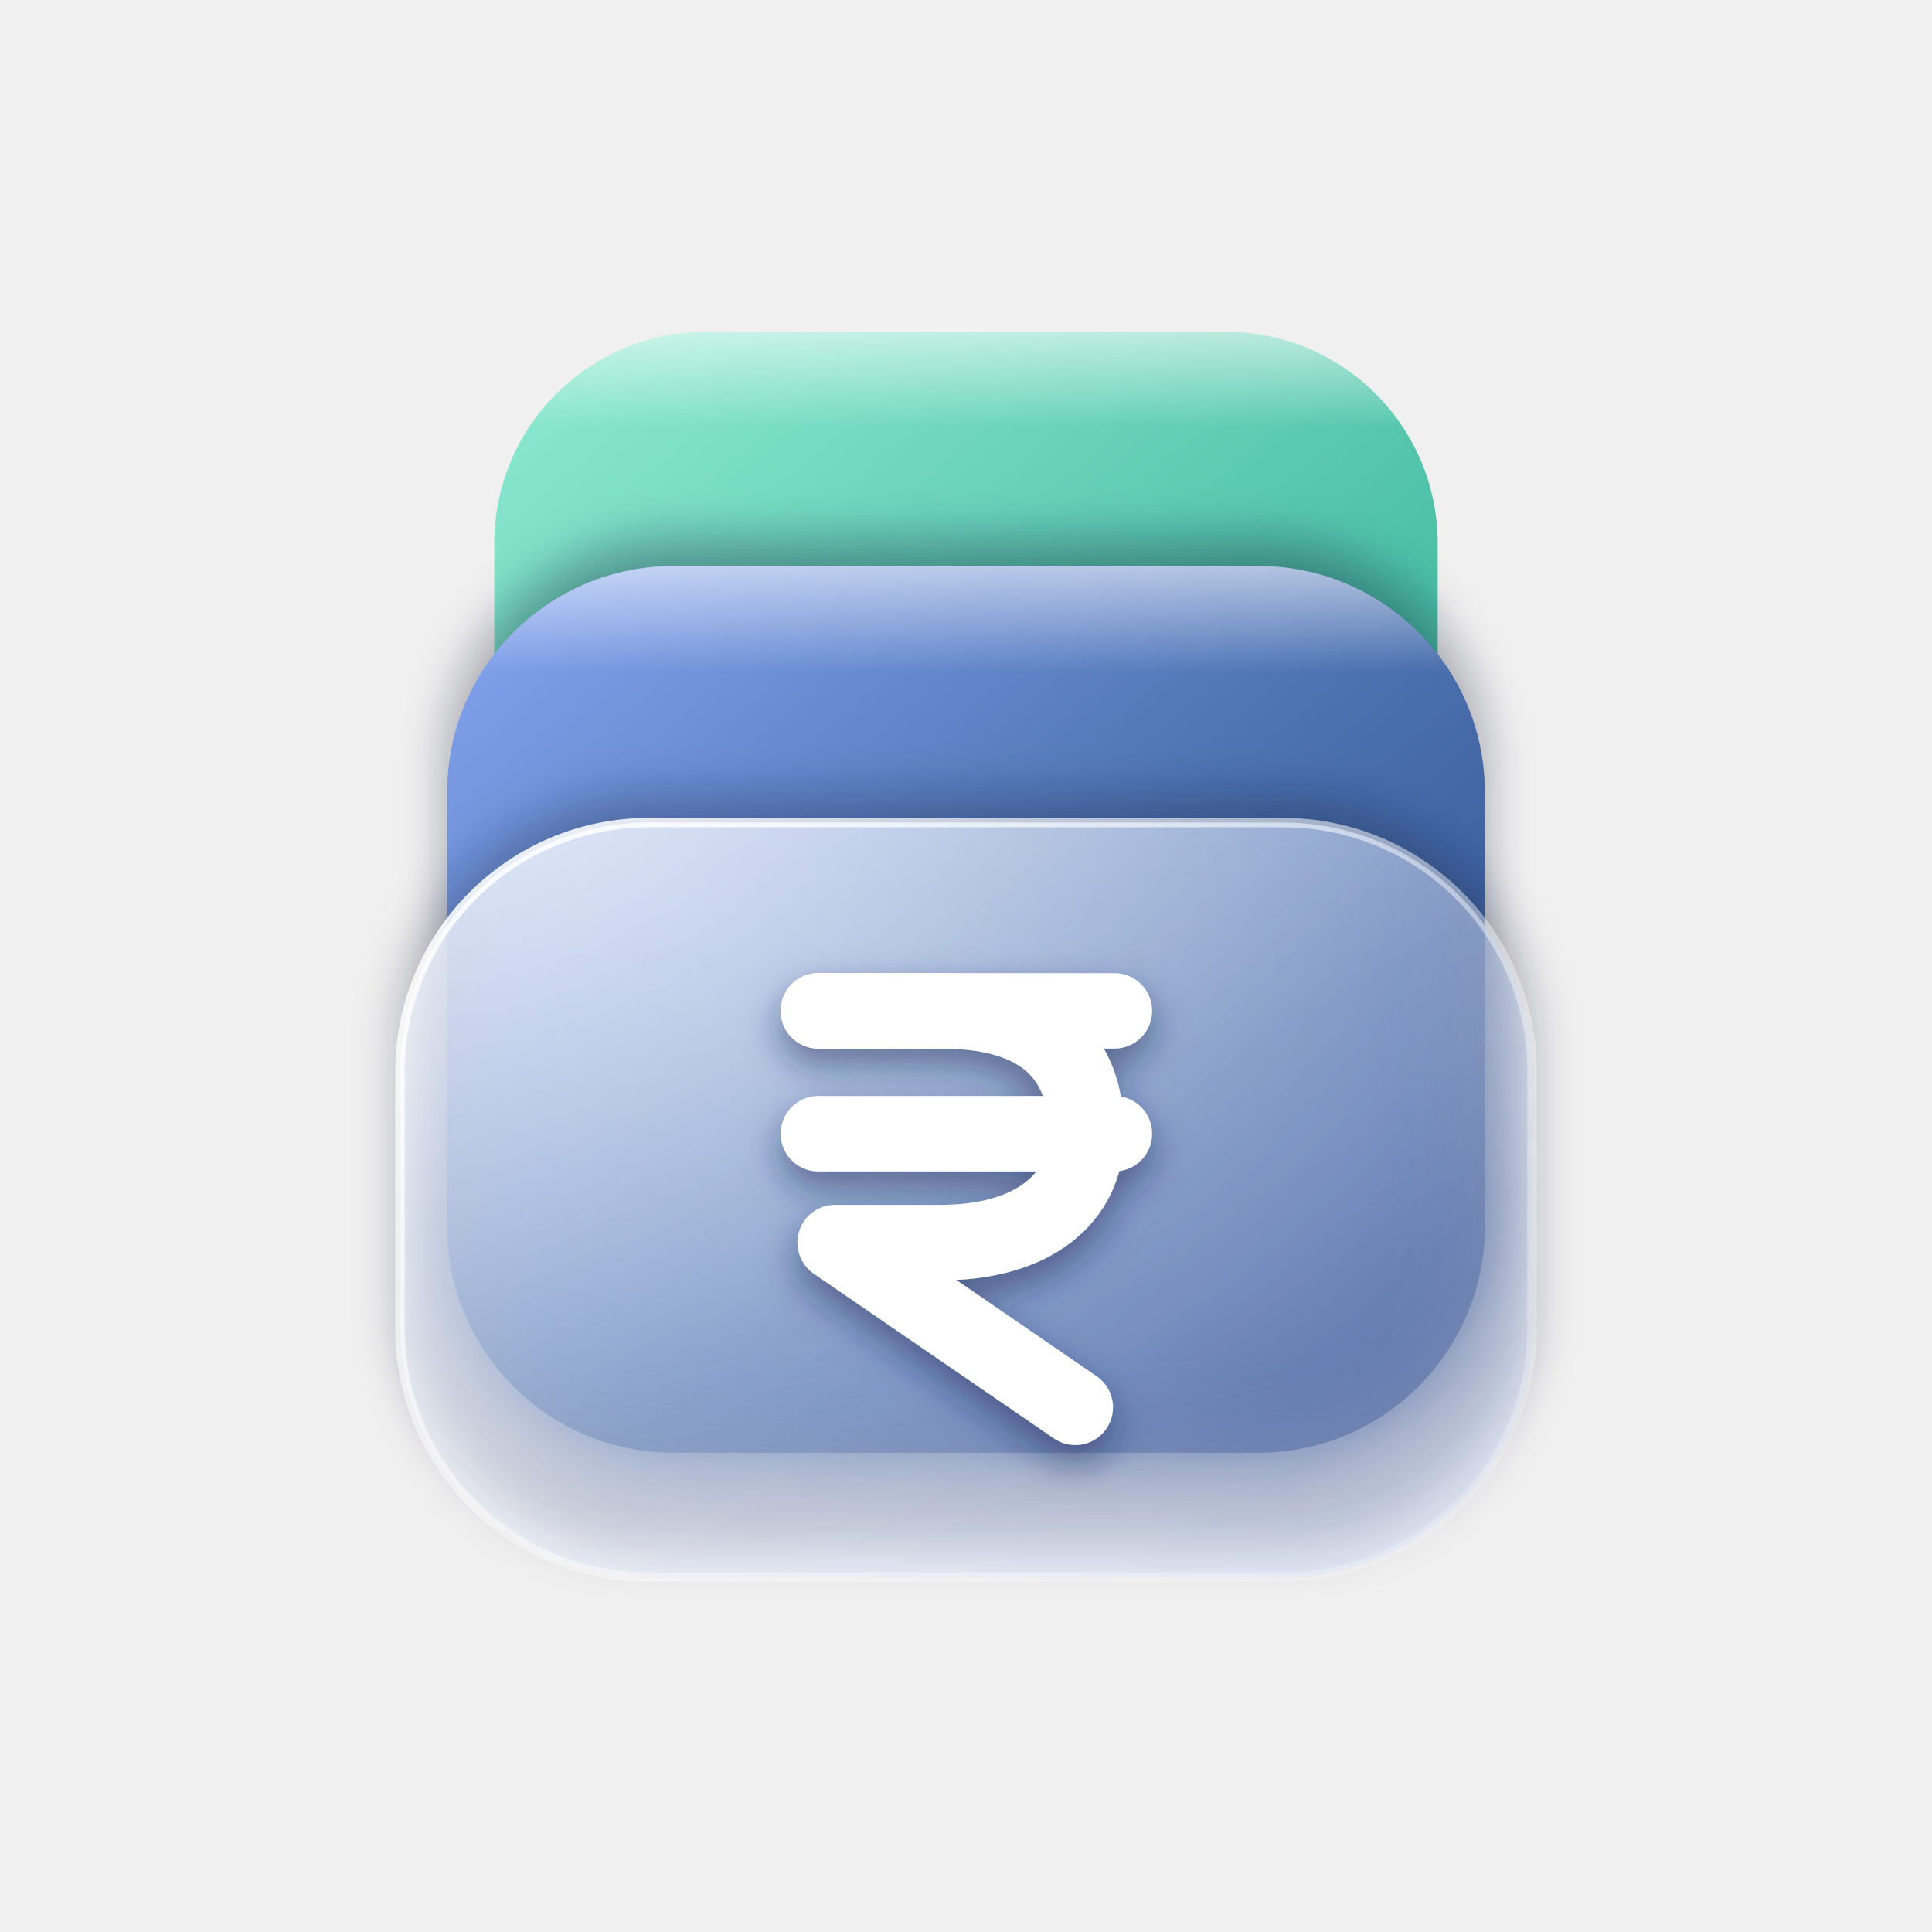
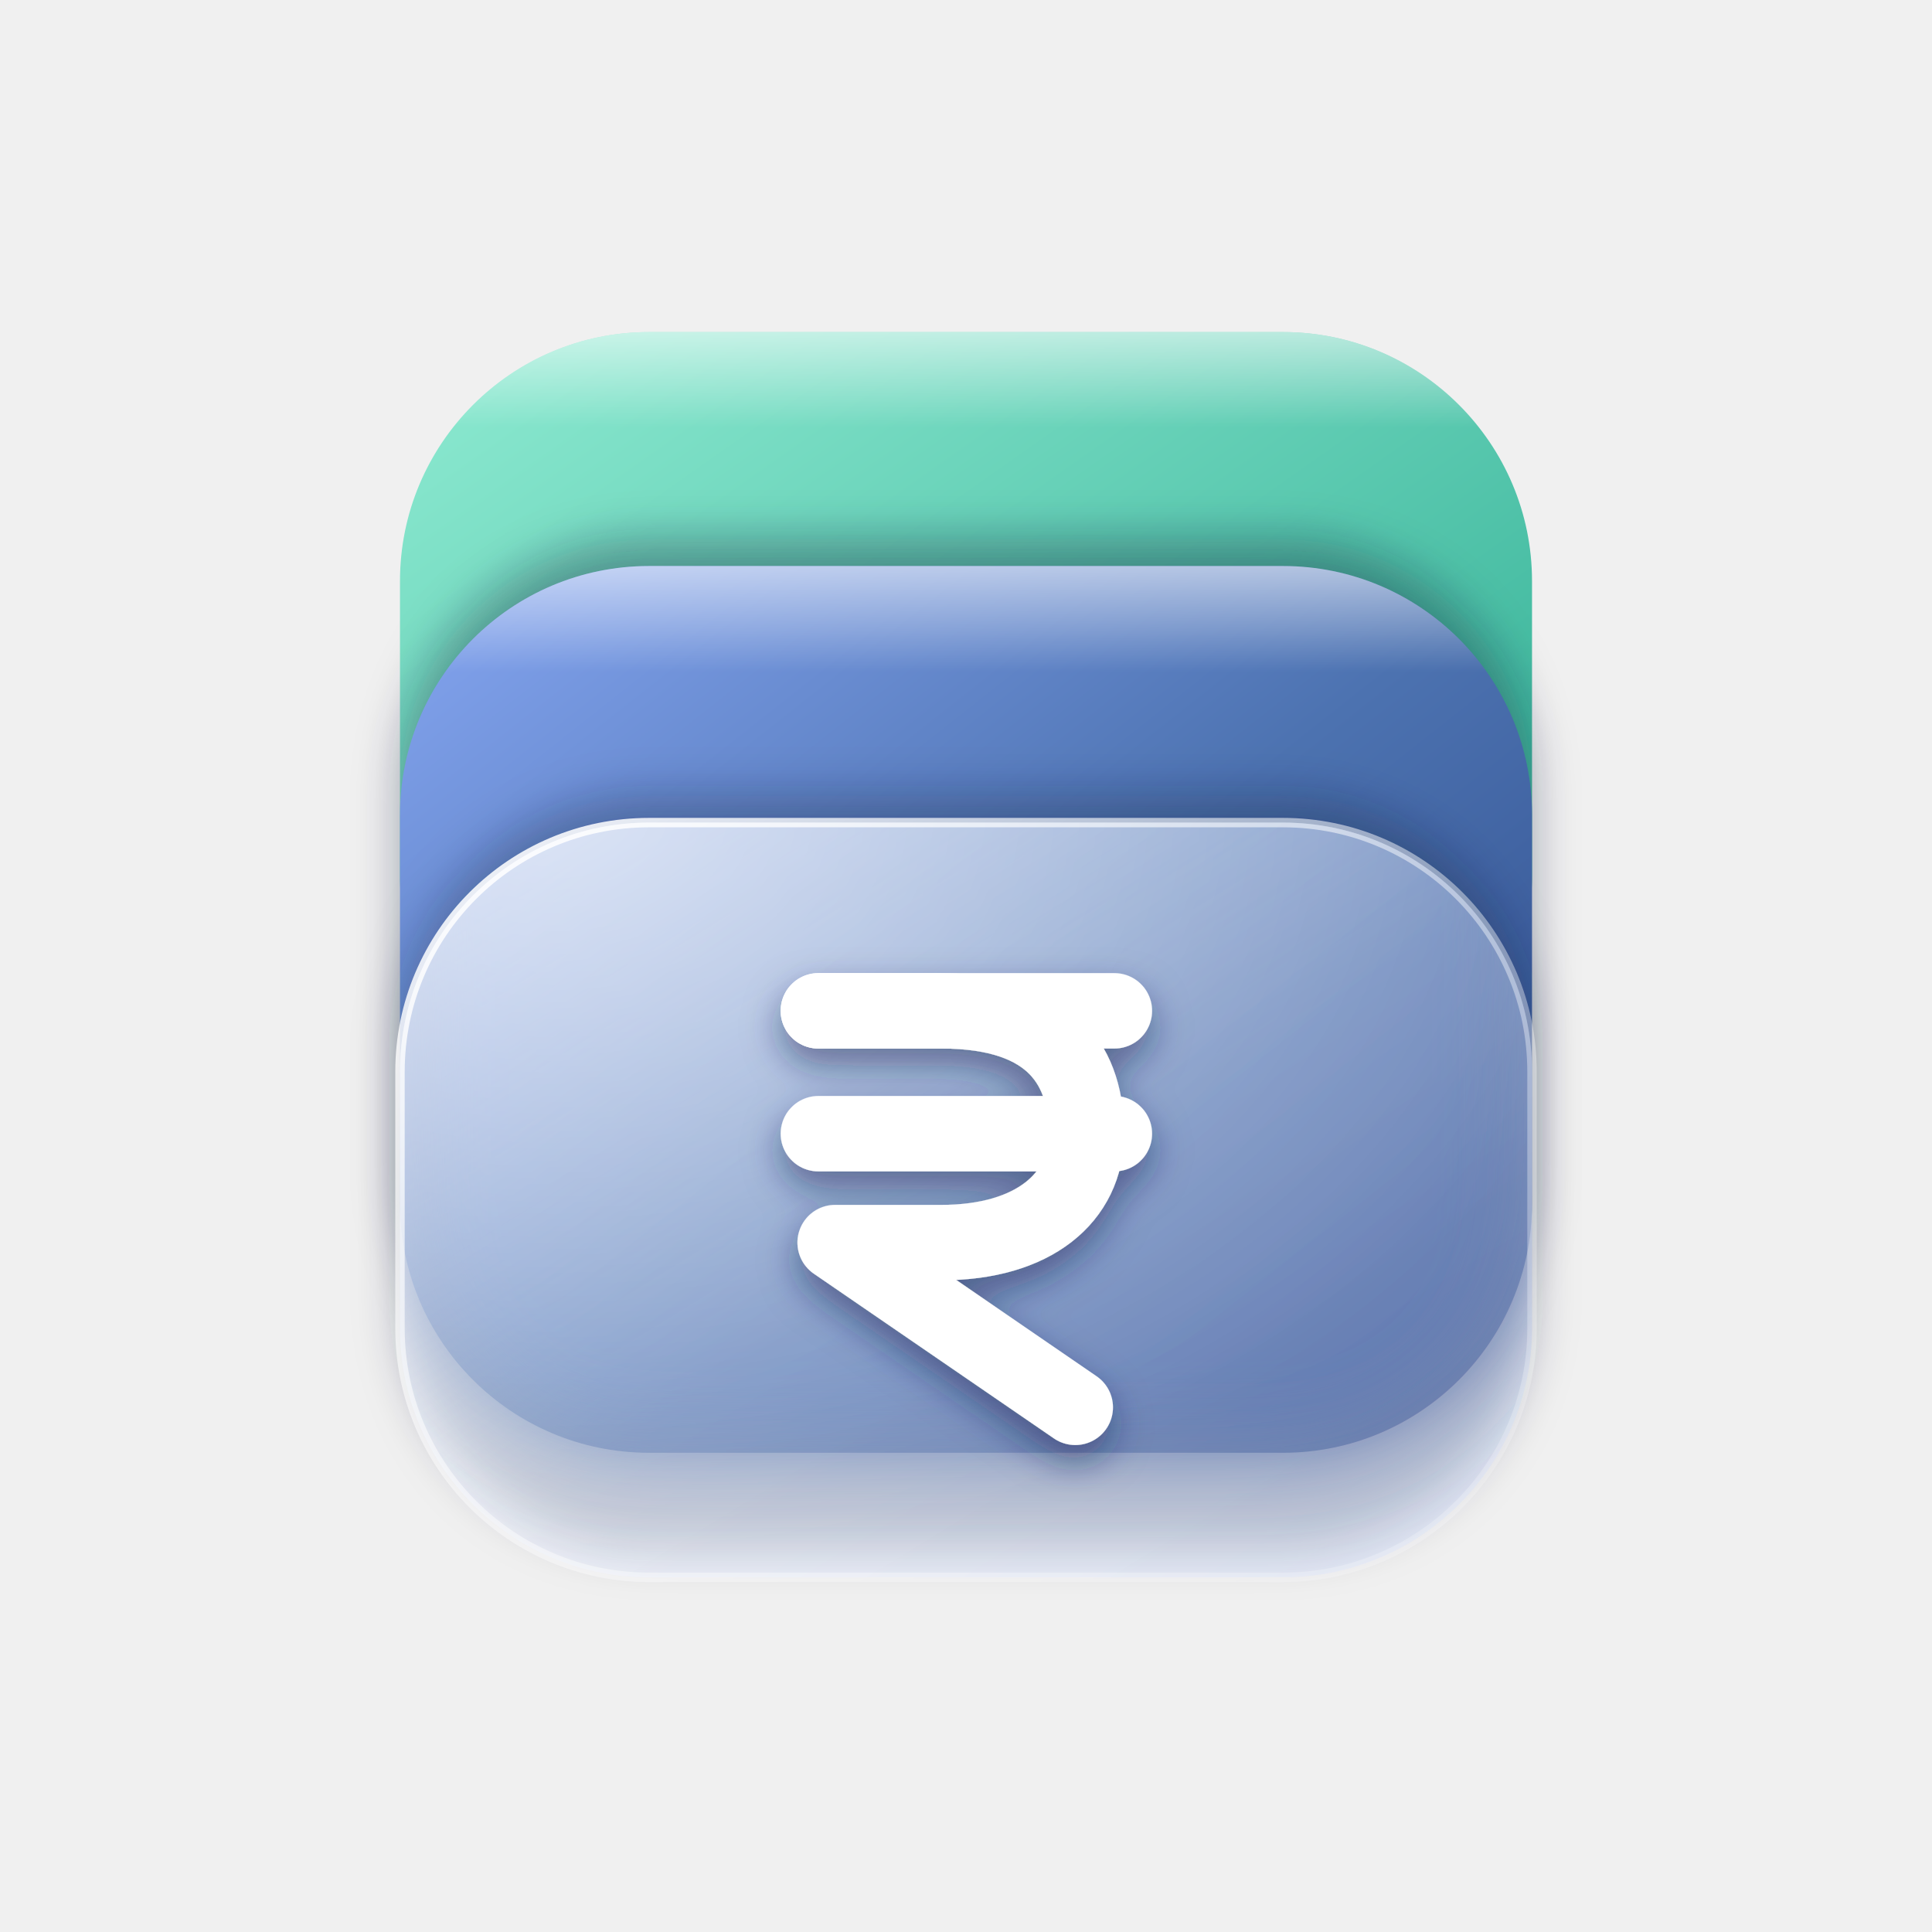
<svg xmlns="http://www.w3.org/2000/svg" viewBox="0 0 1024 1024" width="1024" height="1024">
  <defs>
    <linearGradient id="back" x1="0" y1="0" x2="1" y2="1">
      <stop offset="0" stop-color="#8FEBD2" />
      <stop offset="1" stop-color="#27A88E" />
    </linearGradient>
    <linearGradient id="blue" x1="0" y1="0" x2="1" y2="1">
      <stop offset="0" stop-color="#86A6F2" />
      <stop offset="0.5" stop-color="#4C72B0" />
      <stop offset="1" stop-color="#2A4687" />
    </linearGradient>
    <linearGradient id="topLight" x1="0" y1="0" x2="0" y2="1">
      <stop offset="0" stop-color="#FFFFFF" stop-opacity="0.55" />
      <stop offset="0.12" stop-color="#FFFFFF" stop-opacity="0" />
    </linearGradient>
    <linearGradient id="glassFill" x1="0" y1="0" x2="0.9" y2="1">
      <stop offset="0" stop-color="#FFFFFF" stop-opacity="0.62" />
      <stop offset="0.55" stop-color="#E6EDFF" stop-opacity="0.32" />
      <stop offset="1" stop-color="#B7C8F3" stop-opacity="0.34" />
    </linearGradient>
    <linearGradient id="glassEdge" x1="0" y1="0" x2="1" y2="1">
      <stop offset="0" stop-color="#FFFFFF" stop-opacity="0.95" />
      <stop offset="0.5" stop-color="#FFFFFF" stop-opacity="0.45" />
      <stop offset="1" stop-color="#FFFFFF" stop-opacity="0.18" />
    </linearGradient>
    <radialGradient id="sheen" cx="0.2" cy="0.1" r="0.8">
      <stop offset="0" stop-color="#FFFFFF" stop-opacity="0.5" />
      <stop offset="1" stop-color="#FFFFFF" stop-opacity="0" />
    </radialGradient>
    <filter id="frost" x="-20%" y="-20%" width="140%" height="140%">
      <feGaussianBlur stdDeviation="24" />
    </filter>
    <filter id="contact" x="-20%" y="-30%" width="140%" height="160%">
      <feGaussianBlur stdDeviation="12" />
    </filter>
    <filter id="glyphShadow" x="-40%" y="-40%" width="180%" height="180%">
      <feDropShadow dx="0" dy="12" stdDeviation="13" flood-color="#132352" flood-opacity="0.5" />
    </filter>
-     <rect id="backCard" x="262" y="176" width="500" height="420" rx="112" />
-     <rect id="midCard" x="237" y="300" width="550" height="470" rx="120" />
+     <rect id="backCard" x="212" y="176" width="600" height="420" rx="132" />
+     <rect id="midCard" x="212" y="300" width="600" height="470" rx="132" />
    <rect id="glassCard" x="212" y="436" width="600" height="400" rx="132" />
    <clipPath id="glassClip">
      <use href="#glassCard" />
    </clipPath>
    <g id="behindGlass">
      <use href="#backCard" fill="url(#back)" />
      <use href="#midCard" fill="url(#blue)" />
    </g>
  </defs>
  <use href="#backCard" fill="url(#back)" />
  <use href="#backCard" fill="url(#topLight)" />
  <use href="#midCard" transform="translate(0 -14)" fill="#0A1230" opacity="0.35" filter="url(#contact)" />
  <use href="#midCard" fill="url(#blue)" />
  <use href="#midCard" fill="url(#topLight)" />
  <use href="#glassCard" transform="translate(0 -14)" fill="#0A1230" opacity="0.30" filter="url(#contact)" />
  <g clip-path="url(#glassClip)">
    <rect x="150" y="380" width="724" height="500" fill="#F4F7FF" opacity="0.18" />
    <g filter="url(#frost)">
      <use href="#behindGlass" />
    </g>
    <rect x="150" y="380" width="724" height="500" fill="url(#glassFill)" />
    <rect x="150" y="380" width="724" height="500" fill="url(#sheen)" />
  </g>
  <use href="#glassCard" fill="none" stroke="url(#glassEdge)" stroke-width="5" />
  <g transform="translate(416 518) scale(0.74)" filter="url(#glyphShadow)" fill="none" stroke="#FFFFFF" stroke-width="54" stroke-linecap="round" stroke-linejoin="round">
    <path d="M24 24 H236" />
    <path d="M24 112 H236" />
    <path d="M24 24 H112 C194 24 216 66 216 112 C216 158 178 190 112 190 H36 L208 308" />
  </g>
</svg>
